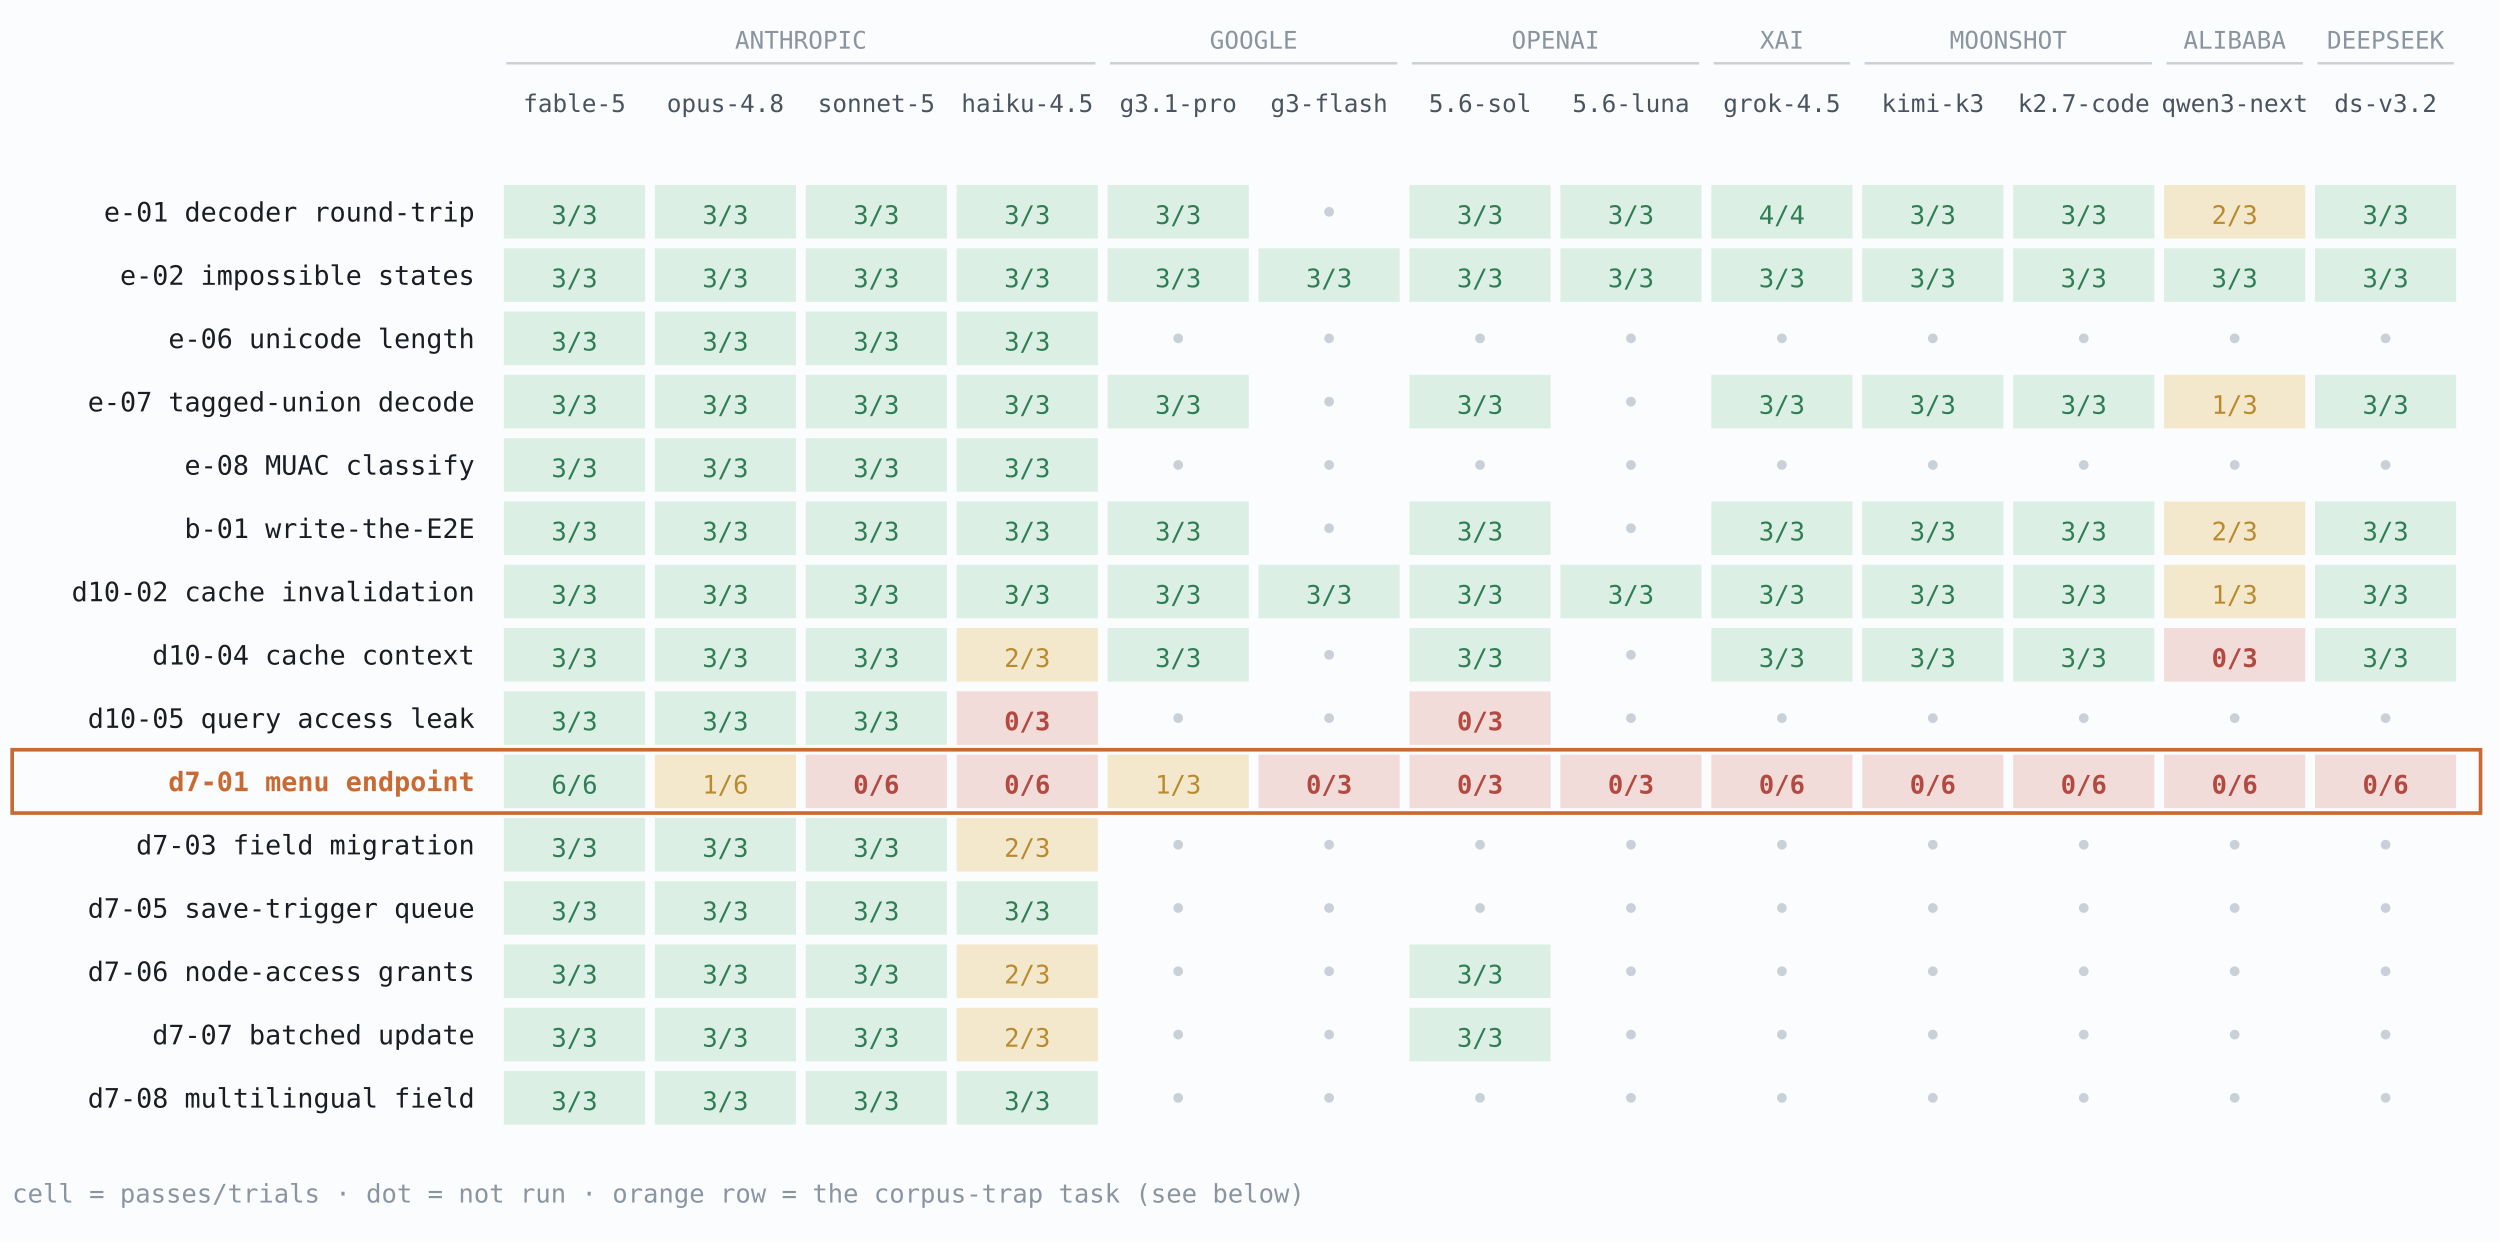
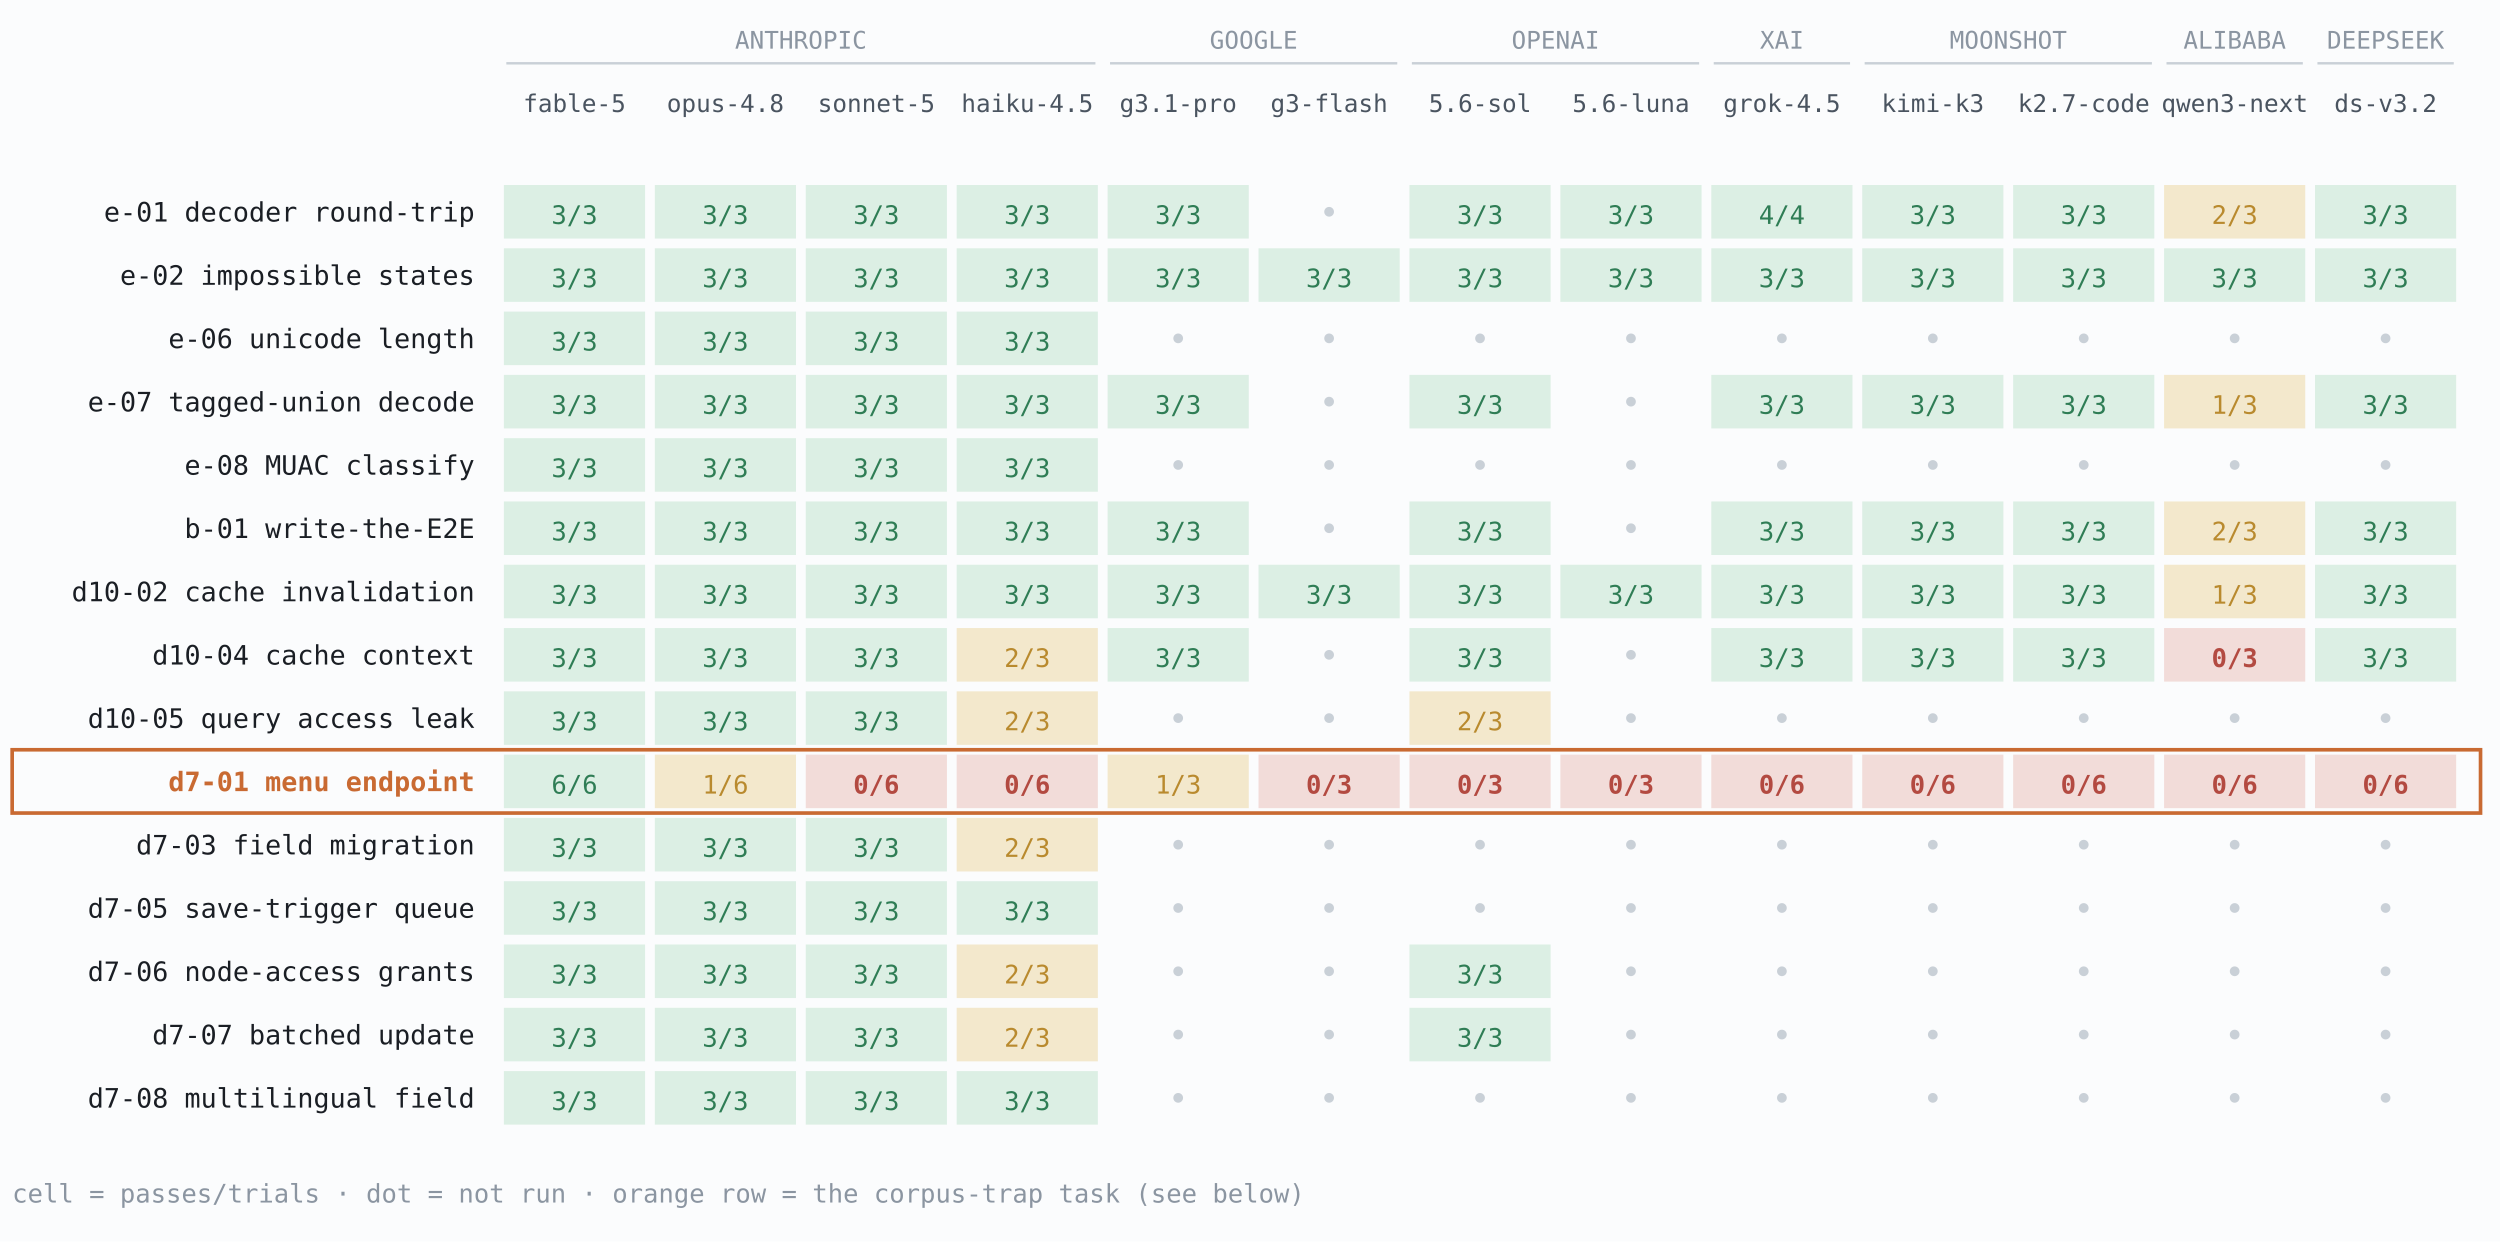
<svg xmlns="http://www.w3.org/2000/svg" width="1027" height="510" viewBox="0 0 1027 510" font-family="ui-monospace,'SF Mono','Cascadia Code',Menlo,Consolas,monospace">
  <rect width="1027" height="510" fill="#FBFCFD" />
  <text x="329.0" y="20" font-size="10" fill="#8B95A1" text-anchor="middle" font-weight="normal">ANTHROPIC</text>
  <line x1="208" y1="26" x2="450" y2="26" stroke="#C9D0D7" />
  <text x="236.0" y="46" font-size="10" fill="#4A5460" text-anchor="middle" font-weight="normal">fable-5</text>
  <text x="298.0" y="46" font-size="10" fill="#4A5460" text-anchor="middle" font-weight="normal">opus-4.8</text>
  <text x="360.0" y="46" font-size="10" fill="#4A5460" text-anchor="middle" font-weight="normal">sonnet-5</text>
  <text x="422.0" y="46" font-size="10" fill="#4A5460" text-anchor="middle" font-weight="normal">haiku-4.5</text>
  <text x="515.0" y="20" font-size="10" fill="#8B95A1" text-anchor="middle" font-weight="normal">GOOGLE</text>
  <line x1="456" y1="26" x2="574" y2="26" stroke="#C9D0D7" />
  <text x="484.0" y="46" font-size="10" fill="#4A5460" text-anchor="middle" font-weight="normal">g3.1-pro</text>
  <text x="546.0" y="46" font-size="10" fill="#4A5460" text-anchor="middle" font-weight="normal">g3-flash</text>
  <text x="639.0" y="20" font-size="10" fill="#8B95A1" text-anchor="middle" font-weight="normal">OPENAI</text>
  <line x1="580" y1="26" x2="698" y2="26" stroke="#C9D0D7" />
  <text x="608.0" y="46" font-size="10" fill="#4A5460" text-anchor="middle" font-weight="normal">5.6-sol</text>
  <text x="670.0" y="46" font-size="10" fill="#4A5460" text-anchor="middle" font-weight="normal">5.6-luna</text>
  <text x="732.0" y="20" font-size="10" fill="#8B95A1" text-anchor="middle" font-weight="normal">XAI</text>
  <line x1="704" y1="26" x2="760" y2="26" stroke="#C9D0D7" />
  <text x="732.0" y="46" font-size="10" fill="#4A5460" text-anchor="middle" font-weight="normal">grok-4.5</text>
  <text x="825.0" y="20" font-size="10" fill="#8B95A1" text-anchor="middle" font-weight="normal">MOONSHOT</text>
  <line x1="766" y1="26" x2="884" y2="26" stroke="#C9D0D7" />
  <text x="794.0" y="46" font-size="10" fill="#4A5460" text-anchor="middle" font-weight="normal">kimi-k3</text>
  <text x="856.0" y="46" font-size="10" fill="#4A5460" text-anchor="middle" font-weight="normal">k2.7-code</text>
  <text x="918.0" y="20" font-size="10" fill="#8B95A1" text-anchor="middle" font-weight="normal">ALIBABA</text>
  <line x1="890" y1="26" x2="946" y2="26" stroke="#C9D0D7" />
  <text x="918.0" y="46" font-size="10" fill="#4A5460" text-anchor="middle" font-weight="normal">qwen3-next</text>
  <text x="980.0" y="20" font-size="10" fill="#8B95A1" text-anchor="middle" font-weight="normal">DEEPSEEK</text>
  <line x1="952" y1="26" x2="1008" y2="26" stroke="#C9D0D7" />
  <text x="980.0" y="46" font-size="10" fill="#4A5460" text-anchor="middle" font-weight="normal">ds-v3.2</text>
  <text x="195" y="91" font-size="11" fill="#1A1E24" text-anchor="end" font-weight="normal">e-01 decoder round-trip</text>
  <rect x="207" y="76" width="58" height="22" fill="#DCEFE4" />
  <text x="236.0" y="92" font-size="10.5" fill="#2F7D55" text-anchor="middle" font-weight="normal">3/3</text>
  <rect x="269" y="76" width="58" height="22" fill="#DCEFE4" />
  <text x="298.0" y="92" font-size="10.5" fill="#2F7D55" text-anchor="middle" font-weight="normal">3/3</text>
  <rect x="331" y="76" width="58" height="22" fill="#DCEFE4" />
  <text x="360.0" y="92" font-size="10.5" fill="#2F7D55" text-anchor="middle" font-weight="normal">3/3</text>
  <rect x="393" y="76" width="58" height="22" fill="#DCEFE4" />
  <text x="422.0" y="92" font-size="10.5" fill="#2F7D55" text-anchor="middle" font-weight="normal">3/3</text>
  <rect x="455" y="76" width="58" height="22" fill="#DCEFE4" />
  <text x="484.0" y="92" font-size="10.5" fill="#2F7D55" text-anchor="middle" font-weight="normal">3/3</text>
  <circle cx="546.0" cy="87" r="2" fill="#C9D0D7" />
  <rect x="579" y="76" width="58" height="22" fill="#DCEFE4" />
  <text x="608.0" y="92" font-size="10.5" fill="#2F7D55" text-anchor="middle" font-weight="normal">3/3</text>
  <rect x="641" y="76" width="58" height="22" fill="#DCEFE4" />
  <text x="670.0" y="92" font-size="10.5" fill="#2F7D55" text-anchor="middle" font-weight="normal">3/3</text>
  <rect x="703" y="76" width="58" height="22" fill="#DCEFE4" />
  <text x="732.0" y="92" font-size="10.5" fill="#2F7D55" text-anchor="middle" font-weight="normal">4/4</text>
  <rect x="765" y="76" width="58" height="22" fill="#DCEFE4" />
  <text x="794.0" y="92" font-size="10.5" fill="#2F7D55" text-anchor="middle" font-weight="normal">3/3</text>
  <rect x="827" y="76" width="58" height="22" fill="#DCEFE4" />
  <text x="856.0" y="92" font-size="10.5" fill="#2F7D55" text-anchor="middle" font-weight="normal">3/3</text>
  <rect x="889" y="76" width="58" height="22" fill="#F3E8CC" />
  <text x="918.0" y="92" font-size="10.5" fill="#B98A2E" text-anchor="middle" font-weight="normal">2/3</text>
  <rect x="951" y="76" width="58" height="22" fill="#DCEFE4" />
  <text x="980.0" y="92" font-size="10.5" fill="#2F7D55" text-anchor="middle" font-weight="normal">3/3</text>
  <text x="195" y="117" font-size="11" fill="#1A1E24" text-anchor="end" font-weight="normal">e-02 impossible states</text>
  <rect x="207" y="102" width="58" height="22" fill="#DCEFE4" />
  <text x="236.0" y="118" font-size="10.5" fill="#2F7D55" text-anchor="middle" font-weight="normal">3/3</text>
  <rect x="269" y="102" width="58" height="22" fill="#DCEFE4" />
  <text x="298.0" y="118" font-size="10.5" fill="#2F7D55" text-anchor="middle" font-weight="normal">3/3</text>
  <rect x="331" y="102" width="58" height="22" fill="#DCEFE4" />
  <text x="360.0" y="118" font-size="10.5" fill="#2F7D55" text-anchor="middle" font-weight="normal">3/3</text>
  <rect x="393" y="102" width="58" height="22" fill="#DCEFE4" />
  <text x="422.0" y="118" font-size="10.5" fill="#2F7D55" text-anchor="middle" font-weight="normal">3/3</text>
  <rect x="455" y="102" width="58" height="22" fill="#DCEFE4" />
  <text x="484.0" y="118" font-size="10.5" fill="#2F7D55" text-anchor="middle" font-weight="normal">3/3</text>
  <rect x="517" y="102" width="58" height="22" fill="#DCEFE4" />
  <text x="546.0" y="118" font-size="10.5" fill="#2F7D55" text-anchor="middle" font-weight="normal">3/3</text>
  <rect x="579" y="102" width="58" height="22" fill="#DCEFE4" />
  <text x="608.0" y="118" font-size="10.5" fill="#2F7D55" text-anchor="middle" font-weight="normal">3/3</text>
  <rect x="641" y="102" width="58" height="22" fill="#DCEFE4" />
  <text x="670.0" y="118" font-size="10.5" fill="#2F7D55" text-anchor="middle" font-weight="normal">3/3</text>
  <rect x="703" y="102" width="58" height="22" fill="#DCEFE4" />
  <text x="732.0" y="118" font-size="10.5" fill="#2F7D55" text-anchor="middle" font-weight="normal">3/3</text>
  <rect x="765" y="102" width="58" height="22" fill="#DCEFE4" />
  <text x="794.0" y="118" font-size="10.5" fill="#2F7D55" text-anchor="middle" font-weight="normal">3/3</text>
  <rect x="827" y="102" width="58" height="22" fill="#DCEFE4" />
  <text x="856.0" y="118" font-size="10.5" fill="#2F7D55" text-anchor="middle" font-weight="normal">3/3</text>
  <rect x="889" y="102" width="58" height="22" fill="#DCEFE4" />
  <text x="918.0" y="118" font-size="10.5" fill="#2F7D55" text-anchor="middle" font-weight="normal">3/3</text>
  <rect x="951" y="102" width="58" height="22" fill="#DCEFE4" />
  <text x="980.0" y="118" font-size="10.5" fill="#2F7D55" text-anchor="middle" font-weight="normal">3/3</text>
  <text x="195" y="143" font-size="11" fill="#1A1E24" text-anchor="end" font-weight="normal">e-06 unicode length</text>
  <rect x="207" y="128" width="58" height="22" fill="#DCEFE4" />
  <text x="236.0" y="144" font-size="10.5" fill="#2F7D55" text-anchor="middle" font-weight="normal">3/3</text>
  <rect x="269" y="128" width="58" height="22" fill="#DCEFE4" />
  <text x="298.0" y="144" font-size="10.5" fill="#2F7D55" text-anchor="middle" font-weight="normal">3/3</text>
  <rect x="331" y="128" width="58" height="22" fill="#DCEFE4" />
  <text x="360.0" y="144" font-size="10.5" fill="#2F7D55" text-anchor="middle" font-weight="normal">3/3</text>
  <rect x="393" y="128" width="58" height="22" fill="#DCEFE4" />
  <text x="422.0" y="144" font-size="10.5" fill="#2F7D55" text-anchor="middle" font-weight="normal">3/3</text>
  <circle cx="484.0" cy="139" r="2" fill="#C9D0D7" />
  <circle cx="546.0" cy="139" r="2" fill="#C9D0D7" />
  <circle cx="608.0" cy="139" r="2" fill="#C9D0D7" />
  <circle cx="670.0" cy="139" r="2" fill="#C9D0D7" />
  <circle cx="732.0" cy="139" r="2" fill="#C9D0D7" />
  <circle cx="794.0" cy="139" r="2" fill="#C9D0D7" />
  <circle cx="856.0" cy="139" r="2" fill="#C9D0D7" />
  <circle cx="918.0" cy="139" r="2" fill="#C9D0D7" />
  <circle cx="980.0" cy="139" r="2" fill="#C9D0D7" />
  <text x="195" y="169" font-size="11" fill="#1A1E24" text-anchor="end" font-weight="normal">e-07 tagged-union decode</text>
  <rect x="207" y="154" width="58" height="22" fill="#DCEFE4" />
  <text x="236.0" y="170" font-size="10.5" fill="#2F7D55" text-anchor="middle" font-weight="normal">3/3</text>
  <rect x="269" y="154" width="58" height="22" fill="#DCEFE4" />
  <text x="298.0" y="170" font-size="10.5" fill="#2F7D55" text-anchor="middle" font-weight="normal">3/3</text>
  <rect x="331" y="154" width="58" height="22" fill="#DCEFE4" />
  <text x="360.0" y="170" font-size="10.5" fill="#2F7D55" text-anchor="middle" font-weight="normal">3/3</text>
  <rect x="393" y="154" width="58" height="22" fill="#DCEFE4" />
  <text x="422.0" y="170" font-size="10.5" fill="#2F7D55" text-anchor="middle" font-weight="normal">3/3</text>
  <rect x="455" y="154" width="58" height="22" fill="#DCEFE4" />
  <text x="484.0" y="170" font-size="10.5" fill="#2F7D55" text-anchor="middle" font-weight="normal">3/3</text>
  <circle cx="546.0" cy="165" r="2" fill="#C9D0D7" />
  <rect x="579" y="154" width="58" height="22" fill="#DCEFE4" />
  <text x="608.0" y="170" font-size="10.5" fill="#2F7D55" text-anchor="middle" font-weight="normal">3/3</text>
  <circle cx="670.0" cy="165" r="2" fill="#C9D0D7" />
  <rect x="703" y="154" width="58" height="22" fill="#DCEFE4" />
  <text x="732.0" y="170" font-size="10.5" fill="#2F7D55" text-anchor="middle" font-weight="normal">3/3</text>
  <rect x="765" y="154" width="58" height="22" fill="#DCEFE4" />
  <text x="794.0" y="170" font-size="10.5" fill="#2F7D55" text-anchor="middle" font-weight="normal">3/3</text>
  <rect x="827" y="154" width="58" height="22" fill="#DCEFE4" />
  <text x="856.0" y="170" font-size="10.5" fill="#2F7D55" text-anchor="middle" font-weight="normal">3/3</text>
  <rect x="889" y="154" width="58" height="22" fill="#F3E8CC" />
  <text x="918.0" y="170" font-size="10.5" fill="#B98A2E" text-anchor="middle" font-weight="normal">1/3</text>
  <rect x="951" y="154" width="58" height="22" fill="#DCEFE4" />
  <text x="980.0" y="170" font-size="10.5" fill="#2F7D55" text-anchor="middle" font-weight="normal">3/3</text>
  <text x="195" y="195" font-size="11" fill="#1A1E24" text-anchor="end" font-weight="normal">e-08 MUAC classify</text>
  <rect x="207" y="180" width="58" height="22" fill="#DCEFE4" />
  <text x="236.0" y="196" font-size="10.5" fill="#2F7D55" text-anchor="middle" font-weight="normal">3/3</text>
  <rect x="269" y="180" width="58" height="22" fill="#DCEFE4" />
  <text x="298.0" y="196" font-size="10.5" fill="#2F7D55" text-anchor="middle" font-weight="normal">3/3</text>
  <rect x="331" y="180" width="58" height="22" fill="#DCEFE4" />
  <text x="360.0" y="196" font-size="10.5" fill="#2F7D55" text-anchor="middle" font-weight="normal">3/3</text>
  <rect x="393" y="180" width="58" height="22" fill="#DCEFE4" />
  <text x="422.0" y="196" font-size="10.5" fill="#2F7D55" text-anchor="middle" font-weight="normal">3/3</text>
  <circle cx="484.0" cy="191" r="2" fill="#C9D0D7" />
  <circle cx="546.0" cy="191" r="2" fill="#C9D0D7" />
  <circle cx="608.0" cy="191" r="2" fill="#C9D0D7" />
  <circle cx="670.0" cy="191" r="2" fill="#C9D0D7" />
  <circle cx="732.0" cy="191" r="2" fill="#C9D0D7" />
  <circle cx="794.0" cy="191" r="2" fill="#C9D0D7" />
  <circle cx="856.0" cy="191" r="2" fill="#C9D0D7" />
  <circle cx="918.0" cy="191" r="2" fill="#C9D0D7" />
  <circle cx="980.0" cy="191" r="2" fill="#C9D0D7" />
  <text x="195" y="221" font-size="11" fill="#1A1E24" text-anchor="end" font-weight="normal">b-01 write-the-E2E</text>
  <rect x="207" y="206" width="58" height="22" fill="#DCEFE4" />
  <text x="236.0" y="222" font-size="10.5" fill="#2F7D55" text-anchor="middle" font-weight="normal">3/3</text>
  <rect x="269" y="206" width="58" height="22" fill="#DCEFE4" />
  <text x="298.0" y="222" font-size="10.5" fill="#2F7D55" text-anchor="middle" font-weight="normal">3/3</text>
  <rect x="331" y="206" width="58" height="22" fill="#DCEFE4" />
  <text x="360.0" y="222" font-size="10.5" fill="#2F7D55" text-anchor="middle" font-weight="normal">3/3</text>
  <rect x="393" y="206" width="58" height="22" fill="#DCEFE4" />
  <text x="422.0" y="222" font-size="10.5" fill="#2F7D55" text-anchor="middle" font-weight="normal">3/3</text>
  <rect x="455" y="206" width="58" height="22" fill="#DCEFE4" />
  <text x="484.0" y="222" font-size="10.5" fill="#2F7D55" text-anchor="middle" font-weight="normal">3/3</text>
  <circle cx="546.0" cy="217" r="2" fill="#C9D0D7" />
  <rect x="579" y="206" width="58" height="22" fill="#DCEFE4" />
  <text x="608.0" y="222" font-size="10.5" fill="#2F7D55" text-anchor="middle" font-weight="normal">3/3</text>
  <circle cx="670.0" cy="217" r="2" fill="#C9D0D7" />
  <rect x="703" y="206" width="58" height="22" fill="#DCEFE4" />
  <text x="732.0" y="222" font-size="10.5" fill="#2F7D55" text-anchor="middle" font-weight="normal">3/3</text>
  <rect x="765" y="206" width="58" height="22" fill="#DCEFE4" />
  <text x="794.0" y="222" font-size="10.5" fill="#2F7D55" text-anchor="middle" font-weight="normal">3/3</text>
  <rect x="827" y="206" width="58" height="22" fill="#DCEFE4" />
  <text x="856.0" y="222" font-size="10.5" fill="#2F7D55" text-anchor="middle" font-weight="normal">3/3</text>
  <rect x="889" y="206" width="58" height="22" fill="#F3E8CC" />
  <text x="918.0" y="222" font-size="10.5" fill="#B98A2E" text-anchor="middle" font-weight="normal">2/3</text>
  <rect x="951" y="206" width="58" height="22" fill="#DCEFE4" />
  <text x="980.0" y="222" font-size="10.5" fill="#2F7D55" text-anchor="middle" font-weight="normal">3/3</text>
  <text x="195" y="247" font-size="11" fill="#1A1E24" text-anchor="end" font-weight="normal">d10-02 cache invalidation</text>
  <rect x="207" y="232" width="58" height="22" fill="#DCEFE4" />
  <text x="236.0" y="248" font-size="10.5" fill="#2F7D55" text-anchor="middle" font-weight="normal">3/3</text>
  <rect x="269" y="232" width="58" height="22" fill="#DCEFE4" />
  <text x="298.0" y="248" font-size="10.5" fill="#2F7D55" text-anchor="middle" font-weight="normal">3/3</text>
  <rect x="331" y="232" width="58" height="22" fill="#DCEFE4" />
  <text x="360.0" y="248" font-size="10.5" fill="#2F7D55" text-anchor="middle" font-weight="normal">3/3</text>
  <rect x="393" y="232" width="58" height="22" fill="#DCEFE4" />
  <text x="422.0" y="248" font-size="10.5" fill="#2F7D55" text-anchor="middle" font-weight="normal">3/3</text>
  <rect x="455" y="232" width="58" height="22" fill="#DCEFE4" />
  <text x="484.0" y="248" font-size="10.5" fill="#2F7D55" text-anchor="middle" font-weight="normal">3/3</text>
  <rect x="517" y="232" width="58" height="22" fill="#DCEFE4" />
  <text x="546.0" y="248" font-size="10.5" fill="#2F7D55" text-anchor="middle" font-weight="normal">3/3</text>
  <rect x="579" y="232" width="58" height="22" fill="#DCEFE4" />
  <text x="608.0" y="248" font-size="10.5" fill="#2F7D55" text-anchor="middle" font-weight="normal">3/3</text>
  <rect x="641" y="232" width="58" height="22" fill="#DCEFE4" />
  <text x="670.0" y="248" font-size="10.5" fill="#2F7D55" text-anchor="middle" font-weight="normal">3/3</text>
  <rect x="703" y="232" width="58" height="22" fill="#DCEFE4" />
  <text x="732.0" y="248" font-size="10.5" fill="#2F7D55" text-anchor="middle" font-weight="normal">3/3</text>
  <rect x="765" y="232" width="58" height="22" fill="#DCEFE4" />
  <text x="794.0" y="248" font-size="10.5" fill="#2F7D55" text-anchor="middle" font-weight="normal">3/3</text>
  <rect x="827" y="232" width="58" height="22" fill="#DCEFE4" />
  <text x="856.0" y="248" font-size="10.5" fill="#2F7D55" text-anchor="middle" font-weight="normal">3/3</text>
  <rect x="889" y="232" width="58" height="22" fill="#F3E8CC" />
  <text x="918.0" y="248" font-size="10.5" fill="#B98A2E" text-anchor="middle" font-weight="normal">1/3</text>
  <rect x="951" y="232" width="58" height="22" fill="#DCEFE4" />
  <text x="980.0" y="248" font-size="10.5" fill="#2F7D55" text-anchor="middle" font-weight="normal">3/3</text>
  <text x="195" y="273" font-size="11" fill="#1A1E24" text-anchor="end" font-weight="normal">d10-04 cache context</text>
  <rect x="207" y="258" width="58" height="22" fill="#DCEFE4" />
  <text x="236.0" y="274" font-size="10.5" fill="#2F7D55" text-anchor="middle" font-weight="normal">3/3</text>
  <rect x="269" y="258" width="58" height="22" fill="#DCEFE4" />
  <text x="298.0" y="274" font-size="10.5" fill="#2F7D55" text-anchor="middle" font-weight="normal">3/3</text>
  <rect x="331" y="258" width="58" height="22" fill="#DCEFE4" />
  <text x="360.0" y="274" font-size="10.5" fill="#2F7D55" text-anchor="middle" font-weight="normal">3/3</text>
  <rect x="393" y="258" width="58" height="22" fill="#F3E8CC" />
  <text x="422.0" y="274" font-size="10.5" fill="#B98A2E" text-anchor="middle" font-weight="normal">2/3</text>
  <rect x="455" y="258" width="58" height="22" fill="#DCEFE4" />
  <text x="484.0" y="274" font-size="10.5" fill="#2F7D55" text-anchor="middle" font-weight="normal">3/3</text>
  <circle cx="546.0" cy="269" r="2" fill="#C9D0D7" />
  <rect x="579" y="258" width="58" height="22" fill="#DCEFE4" />
  <text x="608.0" y="274" font-size="10.5" fill="#2F7D55" text-anchor="middle" font-weight="normal">3/3</text>
  <circle cx="670.0" cy="269" r="2" fill="#C9D0D7" />
  <rect x="703" y="258" width="58" height="22" fill="#DCEFE4" />
  <text x="732.0" y="274" font-size="10.5" fill="#2F7D55" text-anchor="middle" font-weight="normal">3/3</text>
  <rect x="765" y="258" width="58" height="22" fill="#DCEFE4" />
  <text x="794.0" y="274" font-size="10.5" fill="#2F7D55" text-anchor="middle" font-weight="normal">3/3</text>
  <rect x="827" y="258" width="58" height="22" fill="#DCEFE4" />
  <text x="856.0" y="274" font-size="10.5" fill="#2F7D55" text-anchor="middle" font-weight="normal">3/3</text>
  <rect x="889" y="258" width="58" height="22" fill="#F2DCD9" />
  <text x="918.0" y="274" font-size="10.5" fill="#B34A41" text-anchor="middle" font-weight="bold">0/3</text>
  <rect x="951" y="258" width="58" height="22" fill="#DCEFE4" />
  <text x="980.0" y="274" font-size="10.5" fill="#2F7D55" text-anchor="middle" font-weight="normal">3/3</text>
  <text x="195" y="299" font-size="11" fill="#1A1E24" text-anchor="end" font-weight="normal">d10-05 query access leak</text>
  <rect x="207" y="284" width="58" height="22" fill="#DCEFE4" />
  <text x="236.0" y="300" font-size="10.5" fill="#2F7D55" text-anchor="middle" font-weight="normal">3/3</text>
  <rect x="269" y="284" width="58" height="22" fill="#DCEFE4" />
  <text x="298.0" y="300" font-size="10.5" fill="#2F7D55" text-anchor="middle" font-weight="normal">3/3</text>
  <rect x="331" y="284" width="58" height="22" fill="#DCEFE4" />
  <text x="360.0" y="300" font-size="10.5" fill="#2F7D55" text-anchor="middle" font-weight="normal">3/3</text>
-   <rect x="393" y="284" width="58" height="22" fill="#F2DCD9" />
-   <text x="422.0" y="300" font-size="10.5" fill="#B34A41" text-anchor="middle" font-weight="bold">0/3</text>
+   <rect x="393" y="284" width="58" height="22" fill="#F3E8CC" />
+   <text x="422.0" y="300" font-size="10.5" fill="#B98A2E" text-anchor="middle" font-weight="normal">2/3</text>
  <circle cx="484.0" cy="295" r="2" fill="#C9D0D7" />
  <circle cx="546.0" cy="295" r="2" fill="#C9D0D7" />
-   <rect x="579" y="284" width="58" height="22" fill="#F2DCD9" />
-   <text x="608.0" y="300" font-size="10.5" fill="#B34A41" text-anchor="middle" font-weight="bold">0/3</text>
+   <rect x="579" y="284" width="58" height="22" fill="#F3E8CC" />
+   <text x="608.0" y="300" font-size="10.5" fill="#B98A2E" text-anchor="middle" font-weight="normal">2/3</text>
  <circle cx="670.0" cy="295" r="2" fill="#C9D0D7" />
  <circle cx="732.0" cy="295" r="2" fill="#C9D0D7" />
  <circle cx="794.0" cy="295" r="2" fill="#C9D0D7" />
  <circle cx="856.0" cy="295" r="2" fill="#C9D0D7" />
  <circle cx="918.0" cy="295" r="2" fill="#C9D0D7" />
  <circle cx="980.0" cy="295" r="2" fill="#C9D0D7" />
  <text x="195" y="325" font-size="11" fill="#C96A32" text-anchor="end" font-weight="bold">d7-01 menu endpoint</text>
  <rect x="207" y="310" width="58" height="22" fill="#DCEFE4" />
  <text x="236.0" y="326" font-size="10.5" fill="#2F7D55" text-anchor="middle" font-weight="normal">6/6</text>
  <rect x="269" y="310" width="58" height="22" fill="#F3E8CC" />
  <text x="298.0" y="326" font-size="10.5" fill="#B98A2E" text-anchor="middle" font-weight="normal">1/6</text>
  <rect x="331" y="310" width="58" height="22" fill="#F2DCD9" />
  <text x="360.0" y="326" font-size="10.5" fill="#B34A41" text-anchor="middle" font-weight="bold">0/6</text>
  <rect x="393" y="310" width="58" height="22" fill="#F2DCD9" />
  <text x="422.0" y="326" font-size="10.5" fill="#B34A41" text-anchor="middle" font-weight="bold">0/6</text>
  <rect x="455" y="310" width="58" height="22" fill="#F3E8CC" />
  <text x="484.0" y="326" font-size="10.5" fill="#B98A2E" text-anchor="middle" font-weight="normal">1/3</text>
  <rect x="517" y="310" width="58" height="22" fill="#F2DCD9" />
  <text x="546.0" y="326" font-size="10.5" fill="#B34A41" text-anchor="middle" font-weight="bold">0/3</text>
  <rect x="579" y="310" width="58" height="22" fill="#F2DCD9" />
  <text x="608.0" y="326" font-size="10.5" fill="#B34A41" text-anchor="middle" font-weight="bold">0/3</text>
  <rect x="641" y="310" width="58" height="22" fill="#F2DCD9" />
  <text x="670.0" y="326" font-size="10.5" fill="#B34A41" text-anchor="middle" font-weight="bold">0/3</text>
  <rect x="703" y="310" width="58" height="22" fill="#F2DCD9" />
  <text x="732.0" y="326" font-size="10.5" fill="#B34A41" text-anchor="middle" font-weight="bold">0/6</text>
  <rect x="765" y="310" width="58" height="22" fill="#F2DCD9" />
  <text x="794.0" y="326" font-size="10.5" fill="#B34A41" text-anchor="middle" font-weight="bold">0/6</text>
  <rect x="827" y="310" width="58" height="22" fill="#F2DCD9" />
  <text x="856.0" y="326" font-size="10.5" fill="#B34A41" text-anchor="middle" font-weight="bold">0/6</text>
  <rect x="889" y="310" width="58" height="22" fill="#F2DCD9" />
  <text x="918.0" y="326" font-size="10.5" fill="#B34A41" text-anchor="middle" font-weight="bold">0/6</text>
  <rect x="951" y="310" width="58" height="22" fill="#F2DCD9" />
  <text x="980.0" y="326" font-size="10.5" fill="#B34A41" text-anchor="middle" font-weight="bold">0/6</text>
  <rect x="5" y="308" width="1014" height="26" fill="none" stroke="#C96A32" stroke-width="1.5" />
  <text x="195" y="351" font-size="11" fill="#1A1E24" text-anchor="end" font-weight="normal">d7-03 field migration</text>
  <rect x="207" y="336" width="58" height="22" fill="#DCEFE4" />
  <text x="236.0" y="352" font-size="10.5" fill="#2F7D55" text-anchor="middle" font-weight="normal">3/3</text>
  <rect x="269" y="336" width="58" height="22" fill="#DCEFE4" />
  <text x="298.0" y="352" font-size="10.5" fill="#2F7D55" text-anchor="middle" font-weight="normal">3/3</text>
  <rect x="331" y="336" width="58" height="22" fill="#DCEFE4" />
  <text x="360.0" y="352" font-size="10.5" fill="#2F7D55" text-anchor="middle" font-weight="normal">3/3</text>
  <rect x="393" y="336" width="58" height="22" fill="#F3E8CC" />
  <text x="422.0" y="352" font-size="10.5" fill="#B98A2E" text-anchor="middle" font-weight="normal">2/3</text>
  <circle cx="484.0" cy="347" r="2" fill="#C9D0D7" />
  <circle cx="546.0" cy="347" r="2" fill="#C9D0D7" />
  <circle cx="608.0" cy="347" r="2" fill="#C9D0D7" />
  <circle cx="670.0" cy="347" r="2" fill="#C9D0D7" />
  <circle cx="732.0" cy="347" r="2" fill="#C9D0D7" />
  <circle cx="794.0" cy="347" r="2" fill="#C9D0D7" />
  <circle cx="856.0" cy="347" r="2" fill="#C9D0D7" />
  <circle cx="918.0" cy="347" r="2" fill="#C9D0D7" />
  <circle cx="980.0" cy="347" r="2" fill="#C9D0D7" />
  <text x="195" y="377" font-size="11" fill="#1A1E24" text-anchor="end" font-weight="normal">d7-05 save-trigger queue</text>
  <rect x="207" y="362" width="58" height="22" fill="#DCEFE4" />
  <text x="236.0" y="378" font-size="10.5" fill="#2F7D55" text-anchor="middle" font-weight="normal">3/3</text>
  <rect x="269" y="362" width="58" height="22" fill="#DCEFE4" />
  <text x="298.0" y="378" font-size="10.5" fill="#2F7D55" text-anchor="middle" font-weight="normal">3/3</text>
  <rect x="331" y="362" width="58" height="22" fill="#DCEFE4" />
  <text x="360.0" y="378" font-size="10.5" fill="#2F7D55" text-anchor="middle" font-weight="normal">3/3</text>
  <rect x="393" y="362" width="58" height="22" fill="#DCEFE4" />
  <text x="422.0" y="378" font-size="10.5" fill="#2F7D55" text-anchor="middle" font-weight="normal">3/3</text>
  <circle cx="484.0" cy="373" r="2" fill="#C9D0D7" />
  <circle cx="546.0" cy="373" r="2" fill="#C9D0D7" />
  <circle cx="608.0" cy="373" r="2" fill="#C9D0D7" />
  <circle cx="670.0" cy="373" r="2" fill="#C9D0D7" />
  <circle cx="732.0" cy="373" r="2" fill="#C9D0D7" />
  <circle cx="794.0" cy="373" r="2" fill="#C9D0D7" />
  <circle cx="856.0" cy="373" r="2" fill="#C9D0D7" />
  <circle cx="918.0" cy="373" r="2" fill="#C9D0D7" />
  <circle cx="980.0" cy="373" r="2" fill="#C9D0D7" />
  <text x="195" y="403" font-size="11" fill="#1A1E24" text-anchor="end" font-weight="normal">d7-06 node-access grants</text>
  <rect x="207" y="388" width="58" height="22" fill="#DCEFE4" />
  <text x="236.0" y="404" font-size="10.5" fill="#2F7D55" text-anchor="middle" font-weight="normal">3/3</text>
  <rect x="269" y="388" width="58" height="22" fill="#DCEFE4" />
  <text x="298.0" y="404" font-size="10.5" fill="#2F7D55" text-anchor="middle" font-weight="normal">3/3</text>
  <rect x="331" y="388" width="58" height="22" fill="#DCEFE4" />
  <text x="360.0" y="404" font-size="10.5" fill="#2F7D55" text-anchor="middle" font-weight="normal">3/3</text>
  <rect x="393" y="388" width="58" height="22" fill="#F3E8CC" />
  <text x="422.0" y="404" font-size="10.5" fill="#B98A2E" text-anchor="middle" font-weight="normal">2/3</text>
  <circle cx="484.0" cy="399" r="2" fill="#C9D0D7" />
  <circle cx="546.0" cy="399" r="2" fill="#C9D0D7" />
  <rect x="579" y="388" width="58" height="22" fill="#DCEFE4" />
  <text x="608.0" y="404" font-size="10.5" fill="#2F7D55" text-anchor="middle" font-weight="normal">3/3</text>
  <circle cx="670.0" cy="399" r="2" fill="#C9D0D7" />
  <circle cx="732.0" cy="399" r="2" fill="#C9D0D7" />
  <circle cx="794.0" cy="399" r="2" fill="#C9D0D7" />
  <circle cx="856.0" cy="399" r="2" fill="#C9D0D7" />
  <circle cx="918.0" cy="399" r="2" fill="#C9D0D7" />
  <circle cx="980.0" cy="399" r="2" fill="#C9D0D7" />
  <text x="195" y="429" font-size="11" fill="#1A1E24" text-anchor="end" font-weight="normal">d7-07 batched update</text>
  <rect x="207" y="414" width="58" height="22" fill="#DCEFE4" />
  <text x="236.0" y="430" font-size="10.5" fill="#2F7D55" text-anchor="middle" font-weight="normal">3/3</text>
  <rect x="269" y="414" width="58" height="22" fill="#DCEFE4" />
  <text x="298.0" y="430" font-size="10.5" fill="#2F7D55" text-anchor="middle" font-weight="normal">3/3</text>
  <rect x="331" y="414" width="58" height="22" fill="#DCEFE4" />
  <text x="360.0" y="430" font-size="10.5" fill="#2F7D55" text-anchor="middle" font-weight="normal">3/3</text>
  <rect x="393" y="414" width="58" height="22" fill="#F3E8CC" />
  <text x="422.0" y="430" font-size="10.5" fill="#B98A2E" text-anchor="middle" font-weight="normal">2/3</text>
  <circle cx="484.0" cy="425" r="2" fill="#C9D0D7" />
  <circle cx="546.0" cy="425" r="2" fill="#C9D0D7" />
  <rect x="579" y="414" width="58" height="22" fill="#DCEFE4" />
  <text x="608.0" y="430" font-size="10.5" fill="#2F7D55" text-anchor="middle" font-weight="normal">3/3</text>
  <circle cx="670.0" cy="425" r="2" fill="#C9D0D7" />
  <circle cx="732.0" cy="425" r="2" fill="#C9D0D7" />
  <circle cx="794.0" cy="425" r="2" fill="#C9D0D7" />
  <circle cx="856.0" cy="425" r="2" fill="#C9D0D7" />
  <circle cx="918.0" cy="425" r="2" fill="#C9D0D7" />
  <circle cx="980.0" cy="425" r="2" fill="#C9D0D7" />
  <text x="195" y="455" font-size="11" fill="#1A1E24" text-anchor="end" font-weight="normal">d7-08 multilingual field</text>
  <rect x="207" y="440" width="58" height="22" fill="#DCEFE4" />
  <text x="236.0" y="456" font-size="10.5" fill="#2F7D55" text-anchor="middle" font-weight="normal">3/3</text>
  <rect x="269" y="440" width="58" height="22" fill="#DCEFE4" />
  <text x="298.0" y="456" font-size="10.5" fill="#2F7D55" text-anchor="middle" font-weight="normal">3/3</text>
  <rect x="331" y="440" width="58" height="22" fill="#DCEFE4" />
  <text x="360.0" y="456" font-size="10.5" fill="#2F7D55" text-anchor="middle" font-weight="normal">3/3</text>
  <rect x="393" y="440" width="58" height="22" fill="#DCEFE4" />
  <text x="422.0" y="456" font-size="10.5" fill="#2F7D55" text-anchor="middle" font-weight="normal">3/3</text>
  <circle cx="484.0" cy="451" r="2" fill="#C9D0D7" />
  <circle cx="546.0" cy="451" r="2" fill="#C9D0D7" />
  <circle cx="608.0" cy="451" r="2" fill="#C9D0D7" />
  <circle cx="670.0" cy="451" r="2" fill="#C9D0D7" />
  <circle cx="732.0" cy="451" r="2" fill="#C9D0D7" />
  <circle cx="794.0" cy="451" r="2" fill="#C9D0D7" />
  <circle cx="856.0" cy="451" r="2" fill="#C9D0D7" />
  <circle cx="918.0" cy="451" r="2" fill="#C9D0D7" />
  <circle cx="980.0" cy="451" r="2" fill="#C9D0D7" />
  <text x="5" y="494" font-size="10.5" fill="#8B95A1" text-anchor="start" font-weight="normal">cell = passes/trials · dot = not run · orange row = the corpus-trap task (see below)</text>
</svg>
